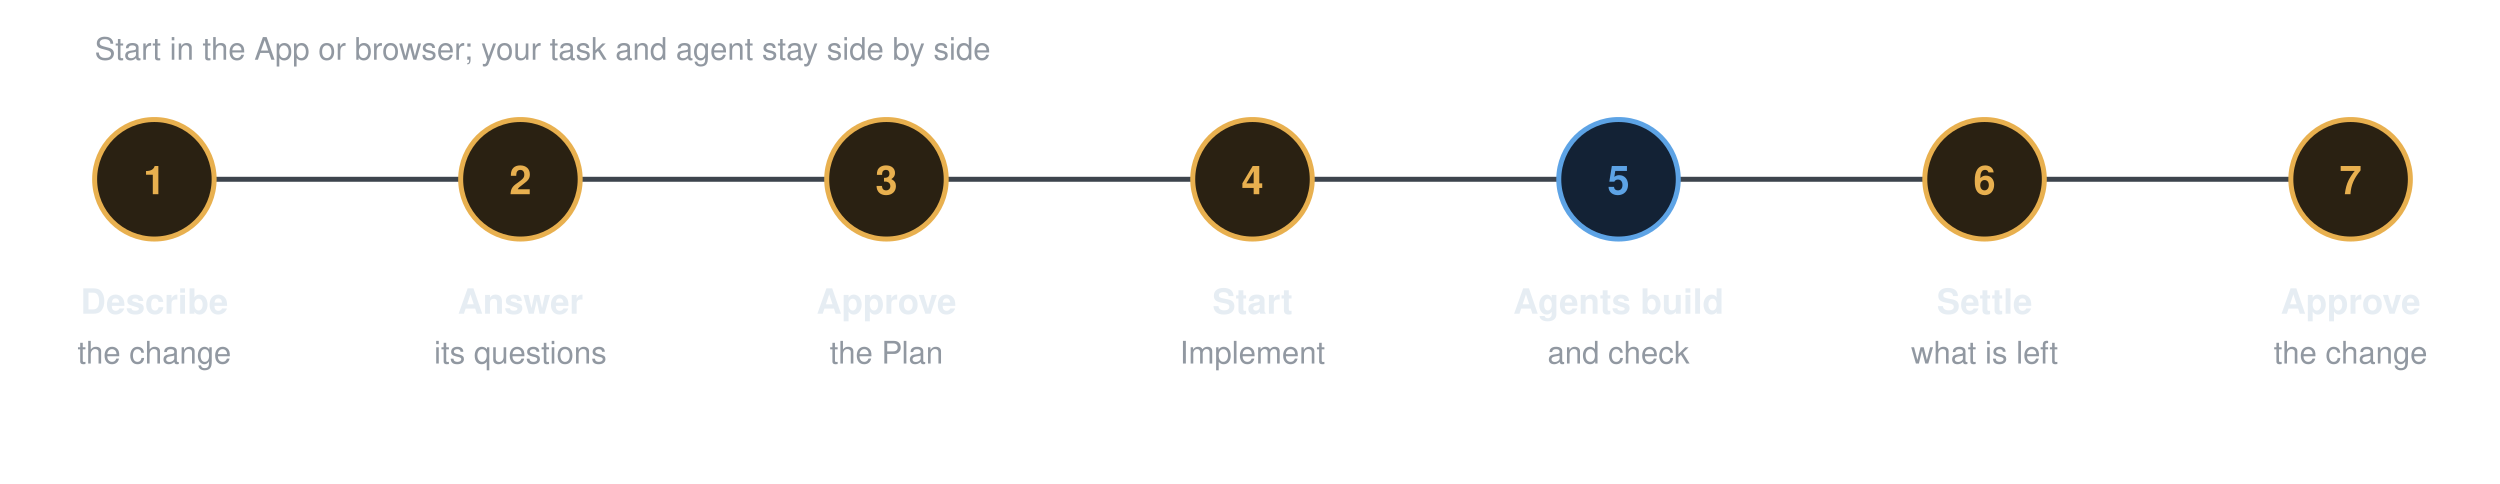
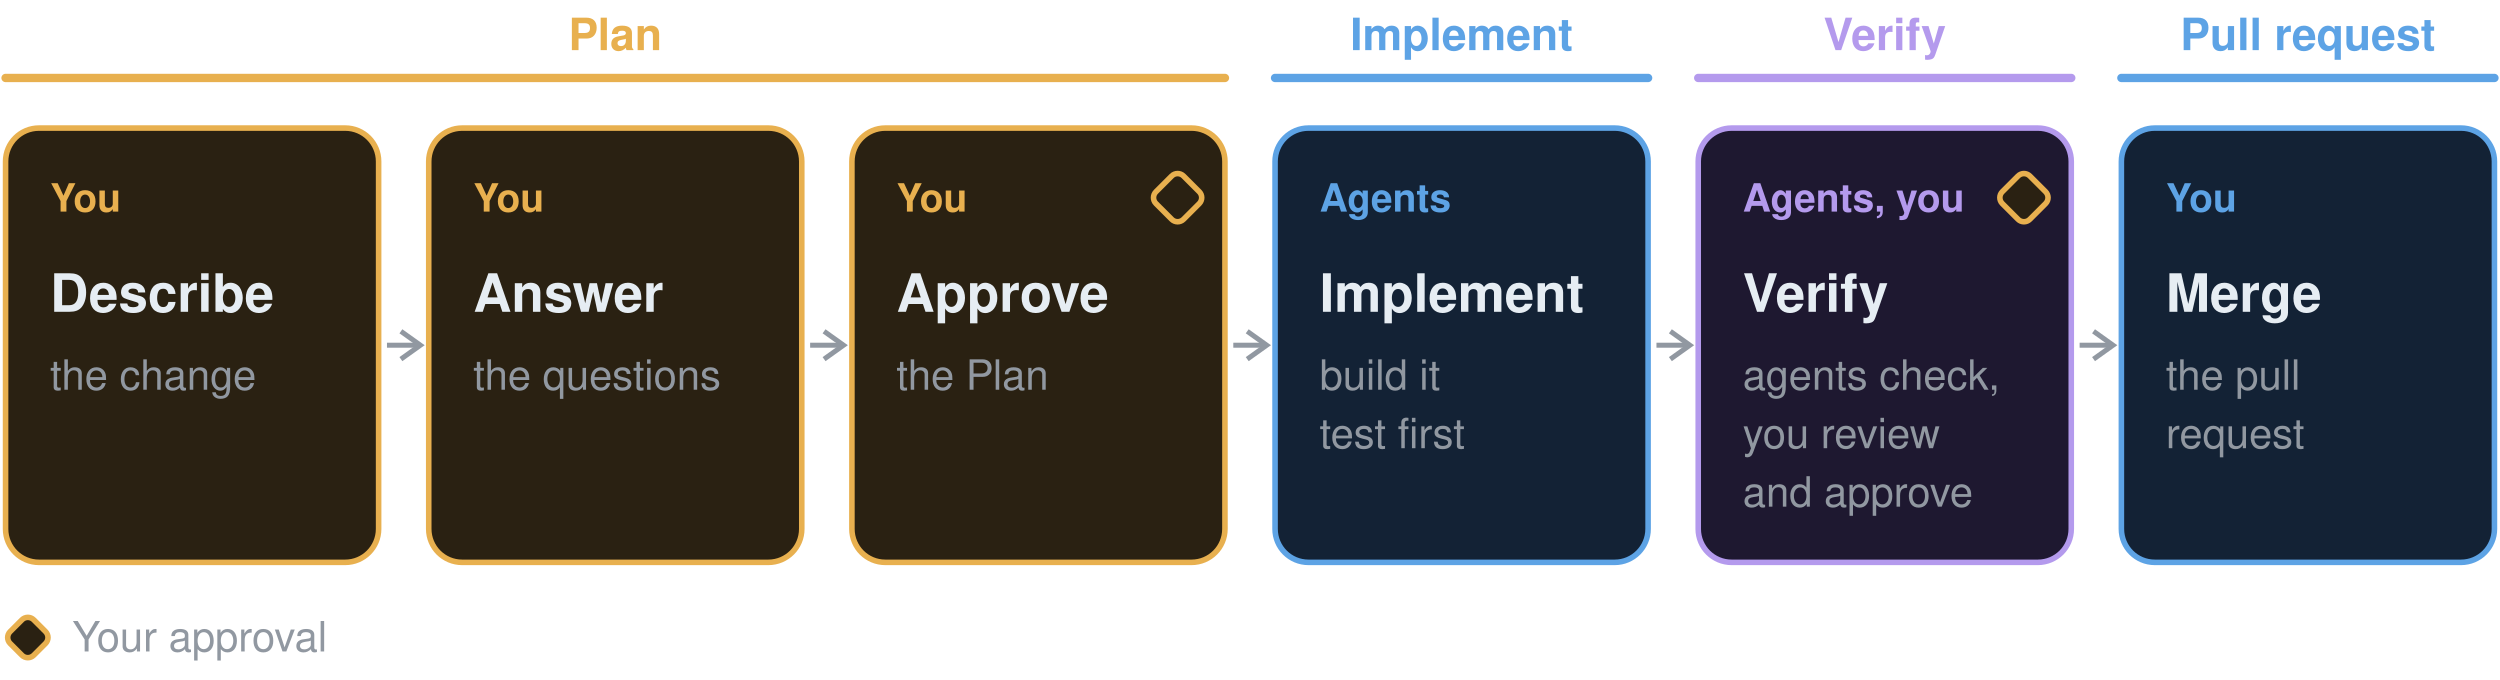
- <svg xmlns="http://www.w3.org/2000/svg" style="background:#0d1117" width="1004" height="194" viewBox="-2 -2 1004 194" role="img" aria-label="Your first task in seven moves: describe the change, answer its questions, approve the Plan, start Implement, agents build and check, settle what is left, approve the change">
-   <line x1="60" y1="70" x2="942" y2="70" stroke="#3d444d" stroke-width="2" />
-   <circle cx="60" cy="70" r="24" fill="#2a2112" stroke="#e8b04f" stroke-width="2" />
-   <text x="60" y="76" font-family="-apple-system, BlinkMacSystemFont, 'Segoe UI', 'Helvetica Neue', Helvetica, Arial, sans-serif" font-size="16" font-weight="700" fill="#e8b04f" text-anchor="middle">1</text>
-   <text x="60" y="124" font-family="-apple-system, BlinkMacSystemFont, 'Segoe UI', 'Helvetica Neue', Helvetica, Arial, sans-serif" font-size="14" font-weight="650" fill="#e6edf3" text-anchor="middle">Describe</text>
-   <text x="60" y="144" font-family="-apple-system, BlinkMacSystemFont, 'Segoe UI', 'Helvetica Neue', Helvetica, Arial, sans-serif" font-size="12.5" font-weight="400" fill="#9198a1" text-anchor="middle">the change</text>
-   <circle cx="207" cy="70" r="24" fill="#2a2112" stroke="#e8b04f" stroke-width="2" />
-   <text x="207" y="76" font-family="-apple-system, BlinkMacSystemFont, 'Segoe UI', 'Helvetica Neue', Helvetica, Arial, sans-serif" font-size="16" font-weight="700" fill="#e8b04f" text-anchor="middle">2</text>
-   <text x="207" y="124" font-family="-apple-system, BlinkMacSystemFont, 'Segoe UI', 'Helvetica Neue', Helvetica, Arial, sans-serif" font-size="14" font-weight="650" fill="#e6edf3" text-anchor="middle">Answer</text>
-   <text x="207" y="144" font-family="-apple-system, BlinkMacSystemFont, 'Segoe UI', 'Helvetica Neue', Helvetica, Arial, sans-serif" font-size="12.5" font-weight="400" fill="#9198a1" text-anchor="middle">its questions</text>
-   <circle cx="354" cy="70" r="24" fill="#2a2112" stroke="#e8b04f" stroke-width="2" />
-   <text x="354" y="76" font-family="-apple-system, BlinkMacSystemFont, 'Segoe UI', 'Helvetica Neue', Helvetica, Arial, sans-serif" font-size="16" font-weight="700" fill="#e8b04f" text-anchor="middle">3</text>
-   <text x="354" y="124" font-family="-apple-system, BlinkMacSystemFont, 'Segoe UI', 'Helvetica Neue', Helvetica, Arial, sans-serif" font-size="14" font-weight="650" fill="#e6edf3" text-anchor="middle">Approve</text>
-   <text x="354" y="144" font-family="-apple-system, BlinkMacSystemFont, 'Segoe UI', 'Helvetica Neue', Helvetica, Arial, sans-serif" font-size="12.5" font-weight="400" fill="#9198a1" text-anchor="middle">the Plan</text>
-   <circle cx="501" cy="70" r="24" fill="#2a2112" stroke="#e8b04f" stroke-width="2" />
-   <text x="501" y="76" font-family="-apple-system, BlinkMacSystemFont, 'Segoe UI', 'Helvetica Neue', Helvetica, Arial, sans-serif" font-size="16" font-weight="700" fill="#e8b04f" text-anchor="middle">4</text>
-   <text x="501" y="124" font-family="-apple-system, BlinkMacSystemFont, 'Segoe UI', 'Helvetica Neue', Helvetica, Arial, sans-serif" font-size="14" font-weight="650" fill="#e6edf3" text-anchor="middle">Start</text>
-   <text x="501" y="144" font-family="-apple-system, BlinkMacSystemFont, 'Segoe UI', 'Helvetica Neue', Helvetica, Arial, sans-serif" font-size="12.5" font-weight="400" fill="#9198a1" text-anchor="middle">Implement</text>
-   <circle cx="648" cy="70" r="24" fill="#132235" stroke="#5da3e5" stroke-width="2" />
-   <text x="648" y="76" font-family="-apple-system, BlinkMacSystemFont, 'Segoe UI', 'Helvetica Neue', Helvetica, Arial, sans-serif" font-size="16" font-weight="700" fill="#5da3e5" text-anchor="middle">5</text>
-   <text x="648" y="124" font-family="-apple-system, BlinkMacSystemFont, 'Segoe UI', 'Helvetica Neue', Helvetica, Arial, sans-serif" font-size="14" font-weight="650" fill="#e6edf3" text-anchor="middle">Agents build</text>
-   <text x="648" y="144" font-family="-apple-system, BlinkMacSystemFont, 'Segoe UI', 'Helvetica Neue', Helvetica, Arial, sans-serif" font-size="12.5" font-weight="400" fill="#9198a1" text-anchor="middle">and check</text>
-   <circle cx="795" cy="70" r="24" fill="#2a2112" stroke="#e8b04f" stroke-width="2" />
-   <text x="795" y="76" font-family="-apple-system, BlinkMacSystemFont, 'Segoe UI', 'Helvetica Neue', Helvetica, Arial, sans-serif" font-size="16" font-weight="700" fill="#e8b04f" text-anchor="middle">6</text>
-   <text x="795" y="124" font-family="-apple-system, BlinkMacSystemFont, 'Segoe UI', 'Helvetica Neue', Helvetica, Arial, sans-serif" font-size="14" font-weight="650" fill="#e6edf3" text-anchor="middle">Settle</text>
-   <text x="795" y="144" font-family="-apple-system, BlinkMacSystemFont, 'Segoe UI', 'Helvetica Neue', Helvetica, Arial, sans-serif" font-size="12.5" font-weight="400" fill="#9198a1" text-anchor="middle">what is left</text>
-   <circle cx="942" cy="70" r="24" fill="#2a2112" stroke="#e8b04f" stroke-width="2" />
-   <text x="942" y="76" font-family="-apple-system, BlinkMacSystemFont, 'Segoe UI', 'Helvetica Neue', Helvetica, Arial, sans-serif" font-size="16" font-weight="700" fill="#e8b04f" text-anchor="middle">7</text>
-   <text x="942" y="124" font-family="-apple-system, BlinkMacSystemFont, 'Segoe UI', 'Helvetica Neue', Helvetica, Arial, sans-serif" font-size="14" font-weight="650" fill="#e6edf3" text-anchor="middle">Approve</text>
-   <text x="942" y="144" font-family="-apple-system, BlinkMacSystemFont, 'Segoe UI', 'Helvetica Neue', Helvetica, Arial, sans-serif" font-size="12.5" font-weight="400" fill="#9198a1" text-anchor="middle">the change</text>
-   <text x="36" y="22" font-family="-apple-system, BlinkMacSystemFont, 'Segoe UI', 'Helvetica Neue', Helvetica, Arial, sans-serif" font-size="12.5" font-weight="500" fill="#9198a1" text-anchor="start">Start in the App or browser; your task and agent stay side by side</text>
+ <svg xmlns="http://www.w3.org/2000/svg" style="background:#0d1117" width="898" height="244" viewBox="-2 -2 898 244" role="img" aria-label="Your first task: in Plan you describe the change, answer the questions and approve the Plan; agents implement it test first; in Verify agents check it, then you review and approve; you merge the pull request">
+   <line x1="0" y1="26" x2="438" y2="26" stroke="#e8b04f" stroke-width="3" stroke-linecap="round" />
+   <text x="219.0" y="16" font-family="-apple-system, BlinkMacSystemFont, 'Segoe UI', 'Helvetica Neue', Helvetica, Arial, sans-serif" font-size="16" font-weight="700" fill="#e8b04f" text-anchor="middle">Plan</text>
+   <line x1="456" y1="26" x2="590" y2="26" stroke="#5da3e5" stroke-width="3" stroke-linecap="round" />
+   <text x="523.0" y="16" font-family="-apple-system, BlinkMacSystemFont, 'Segoe UI', 'Helvetica Neue', Helvetica, Arial, sans-serif" font-size="16" font-weight="700" fill="#5da3e5" text-anchor="middle">Implement</text>
+   <line x1="608" y1="26" x2="742" y2="26" stroke="#b49aed" stroke-width="3" stroke-linecap="round" />
+   <text x="675.0" y="16" font-family="-apple-system, BlinkMacSystemFont, 'Segoe UI', 'Helvetica Neue', Helvetica, Arial, sans-serif" font-size="16" font-weight="700" fill="#b49aed" text-anchor="middle">Verify</text>
+   <line x1="760" y1="26" x2="894" y2="26" stroke="#5da3e5" stroke-width="3" stroke-linecap="round" />
+   <text x="827.0" y="16" font-family="-apple-system, BlinkMacSystemFont, 'Segoe UI', 'Helvetica Neue', Helvetica, Arial, sans-serif" font-size="16" font-weight="700" fill="#5da3e5" text-anchor="middle">Pull request</text>
+   <rect x="0" y="44" width="134" height="156" rx="12" fill="#2a2112" stroke="#e8b04f" stroke-width="2" />
+   <text x="16" y="74" font-family="-apple-system, BlinkMacSystemFont, 'Segoe UI', 'Helvetica Neue', Helvetica, Arial, sans-serif" font-size="14" font-weight="700" fill="#e8b04f" text-anchor="start">You</text>
+   <text x="16" y="110" font-family="-apple-system, BlinkMacSystemFont, 'Segoe UI', 'Helvetica Neue', Helvetica, Arial, sans-serif" font-size="19" font-weight="700" fill="#e6edf3" text-anchor="start">Describe</text>
+   <text x="16" y="138" font-family="-apple-system, BlinkMacSystemFont, 'Segoe UI', 'Helvetica Neue', Helvetica, Arial, sans-serif" font-size="15" font-weight="400" fill="#9198a1" text-anchor="start">the change</text>
+   <path d="M137 122.0 L149 122.0" stroke="#9198a1" stroke-width="1.8" />
+   <path d="M142 117.0 l7 5 l-7 5" fill="none" stroke="#9198a1" stroke-width="1.8" />
+   <rect x="152" y="44" width="134" height="156" rx="12" fill="#2a2112" stroke="#e8b04f" stroke-width="2" />
+   <text x="168" y="74" font-family="-apple-system, BlinkMacSystemFont, 'Segoe UI', 'Helvetica Neue', Helvetica, Arial, sans-serif" font-size="14" font-weight="700" fill="#e8b04f" text-anchor="start">You</text>
+   <text x="168" y="110" font-family="-apple-system, BlinkMacSystemFont, 'Segoe UI', 'Helvetica Neue', Helvetica, Arial, sans-serif" font-size="19" font-weight="700" fill="#e6edf3" text-anchor="start">Answer</text>
+   <text x="168" y="138" font-family="-apple-system, BlinkMacSystemFont, 'Segoe UI', 'Helvetica Neue', Helvetica, Arial, sans-serif" font-size="15" font-weight="400" fill="#9198a1" text-anchor="start">the questions</text>
+   <path d="M289 122.0 L301 122.0" stroke="#9198a1" stroke-width="1.8" />
+   <path d="M294 117.0 l7 5 l-7 5" fill="none" stroke="#9198a1" stroke-width="1.8" />
+   <rect x="304" y="44" width="134" height="156" rx="12" fill="#2a2112" stroke="#e8b04f" stroke-width="2" />
+   <text x="320" y="74" font-family="-apple-system, BlinkMacSystemFont, 'Segoe UI', 'Helvetica Neue', Helvetica, Arial, sans-serif" font-size="14" font-weight="700" fill="#e8b04f" text-anchor="start">You</text>
+   <rect x="414" y="62" width="14" height="14" rx="3" transform="rotate(45 421 69)" fill="#2a2112" stroke="#e8b04f" stroke-width="2" />
+   <text x="320" y="110" font-family="-apple-system, BlinkMacSystemFont, 'Segoe UI', 'Helvetica Neue', Helvetica, Arial, sans-serif" font-size="19" font-weight="700" fill="#e6edf3" text-anchor="start">Approve</text>
+   <text x="320" y="138" font-family="-apple-system, BlinkMacSystemFont, 'Segoe UI', 'Helvetica Neue', Helvetica, Arial, sans-serif" font-size="15" font-weight="400" fill="#9198a1" text-anchor="start">the Plan</text>
+   <path d="M441 122.0 L453 122.0" stroke="#9198a1" stroke-width="1.8" />
+   <path d="M446 117.0 l7 5 l-7 5" fill="none" stroke="#9198a1" stroke-width="1.8" />
+   <rect x="456" y="44" width="134" height="156" rx="12" fill="#132235" stroke="#5da3e5" stroke-width="2" />
+   <text x="472" y="74" font-family="-apple-system, BlinkMacSystemFont, 'Segoe UI', 'Helvetica Neue', Helvetica, Arial, sans-serif" font-size="14" font-weight="700" fill="#5da3e5" text-anchor="start">Agents</text>
+   <text x="472" y="110" font-family="-apple-system, BlinkMacSystemFont, 'Segoe UI', 'Helvetica Neue', Helvetica, Arial, sans-serif" font-size="19" font-weight="700" fill="#e6edf3" text-anchor="start">Implement</text>
+   <text x="472" y="138" font-family="-apple-system, BlinkMacSystemFont, 'Segoe UI', 'Helvetica Neue', Helvetica, Arial, sans-serif" font-size="15" font-weight="400" fill="#9198a1" text-anchor="start">build it</text>
+   <text x="472" y="159" font-family="-apple-system, BlinkMacSystemFont, 'Segoe UI', 'Helvetica Neue', Helvetica, Arial, sans-serif" font-size="15" font-weight="400" fill="#9198a1" text-anchor="start">test first</text>
+   <path d="M593 122.0 L605 122.0" stroke="#9198a1" stroke-width="1.8" />
+   <path d="M598 117.0 l7 5 l-7 5" fill="none" stroke="#9198a1" stroke-width="1.8" />
+   <rect x="608" y="44" width="134" height="156" rx="12" fill="#1e1830" stroke="#b49aed" stroke-width="2" />
+   <text x="624" y="74" font-family="-apple-system, BlinkMacSystemFont, 'Segoe UI', 'Helvetica Neue', Helvetica, Arial, sans-serif" font-size="14" font-weight="700" fill="#b49aed" text-anchor="start">Agents, you</text>
+   <rect x="718" y="62" width="14" height="14" rx="3" transform="rotate(45 725 69)" fill="#2a2112" stroke="#e8b04f" stroke-width="2" />
+   <text x="624" y="110" font-family="-apple-system, BlinkMacSystemFont, 'Segoe UI', 'Helvetica Neue', Helvetica, Arial, sans-serif" font-size="19" font-weight="700" fill="#e6edf3" text-anchor="start">Verify</text>
+   <text x="624" y="138" font-family="-apple-system, BlinkMacSystemFont, 'Segoe UI', 'Helvetica Neue', Helvetica, Arial, sans-serif" font-size="15" font-weight="400" fill="#9198a1" text-anchor="start">agents check,</text>
+   <text x="624" y="159" font-family="-apple-system, BlinkMacSystemFont, 'Segoe UI', 'Helvetica Neue', Helvetica, Arial, sans-serif" font-size="15" font-weight="400" fill="#9198a1" text-anchor="start">you review</text>
+   <text x="624" y="180" font-family="-apple-system, BlinkMacSystemFont, 'Segoe UI', 'Helvetica Neue', Helvetica, Arial, sans-serif" font-size="15" font-weight="400" fill="#9198a1" text-anchor="start">and approve</text>
+   <path d="M745 122.0 L757 122.0" stroke="#9198a1" stroke-width="1.8" />
+   <path d="M750 117.0 l7 5 l-7 5" fill="none" stroke="#9198a1" stroke-width="1.8" />
+   <rect x="760" y="44" width="134" height="156" rx="12" fill="#132235" stroke="#5da3e5" stroke-width="2" />
+   <text x="776" y="74" font-family="-apple-system, BlinkMacSystemFont, 'Segoe UI', 'Helvetica Neue', Helvetica, Arial, sans-serif" font-size="14" font-weight="700" fill="#5da3e5" text-anchor="start">You</text>
+   <text x="776" y="110" font-family="-apple-system, BlinkMacSystemFont, 'Segoe UI', 'Helvetica Neue', Helvetica, Arial, sans-serif" font-size="19" font-weight="700" fill="#e6edf3" text-anchor="start">Merge</text>
+   <text x="776" y="138" font-family="-apple-system, BlinkMacSystemFont, 'Segoe UI', 'Helvetica Neue', Helvetica, Arial, sans-serif" font-size="15" font-weight="400" fill="#9198a1" text-anchor="start">the pull</text>
+   <text x="776" y="159" font-family="-apple-system, BlinkMacSystemFont, 'Segoe UI', 'Helvetica Neue', Helvetica, Arial, sans-serif" font-size="15" font-weight="400" fill="#9198a1" text-anchor="start">request</text>
+   <rect x="2" y="221" width="12" height="12" rx="3" transform="rotate(45 8 227)" fill="#2a2112" stroke="#e8b04f" stroke-width="2" />
+   <text x="24" y="232" font-family="-apple-system, BlinkMacSystemFont, 'Segoe UI', 'Helvetica Neue', Helvetica, Arial, sans-serif" font-size="15" font-weight="400" fill="#9198a1" text-anchor="start">Your approval</text>
</svg>
